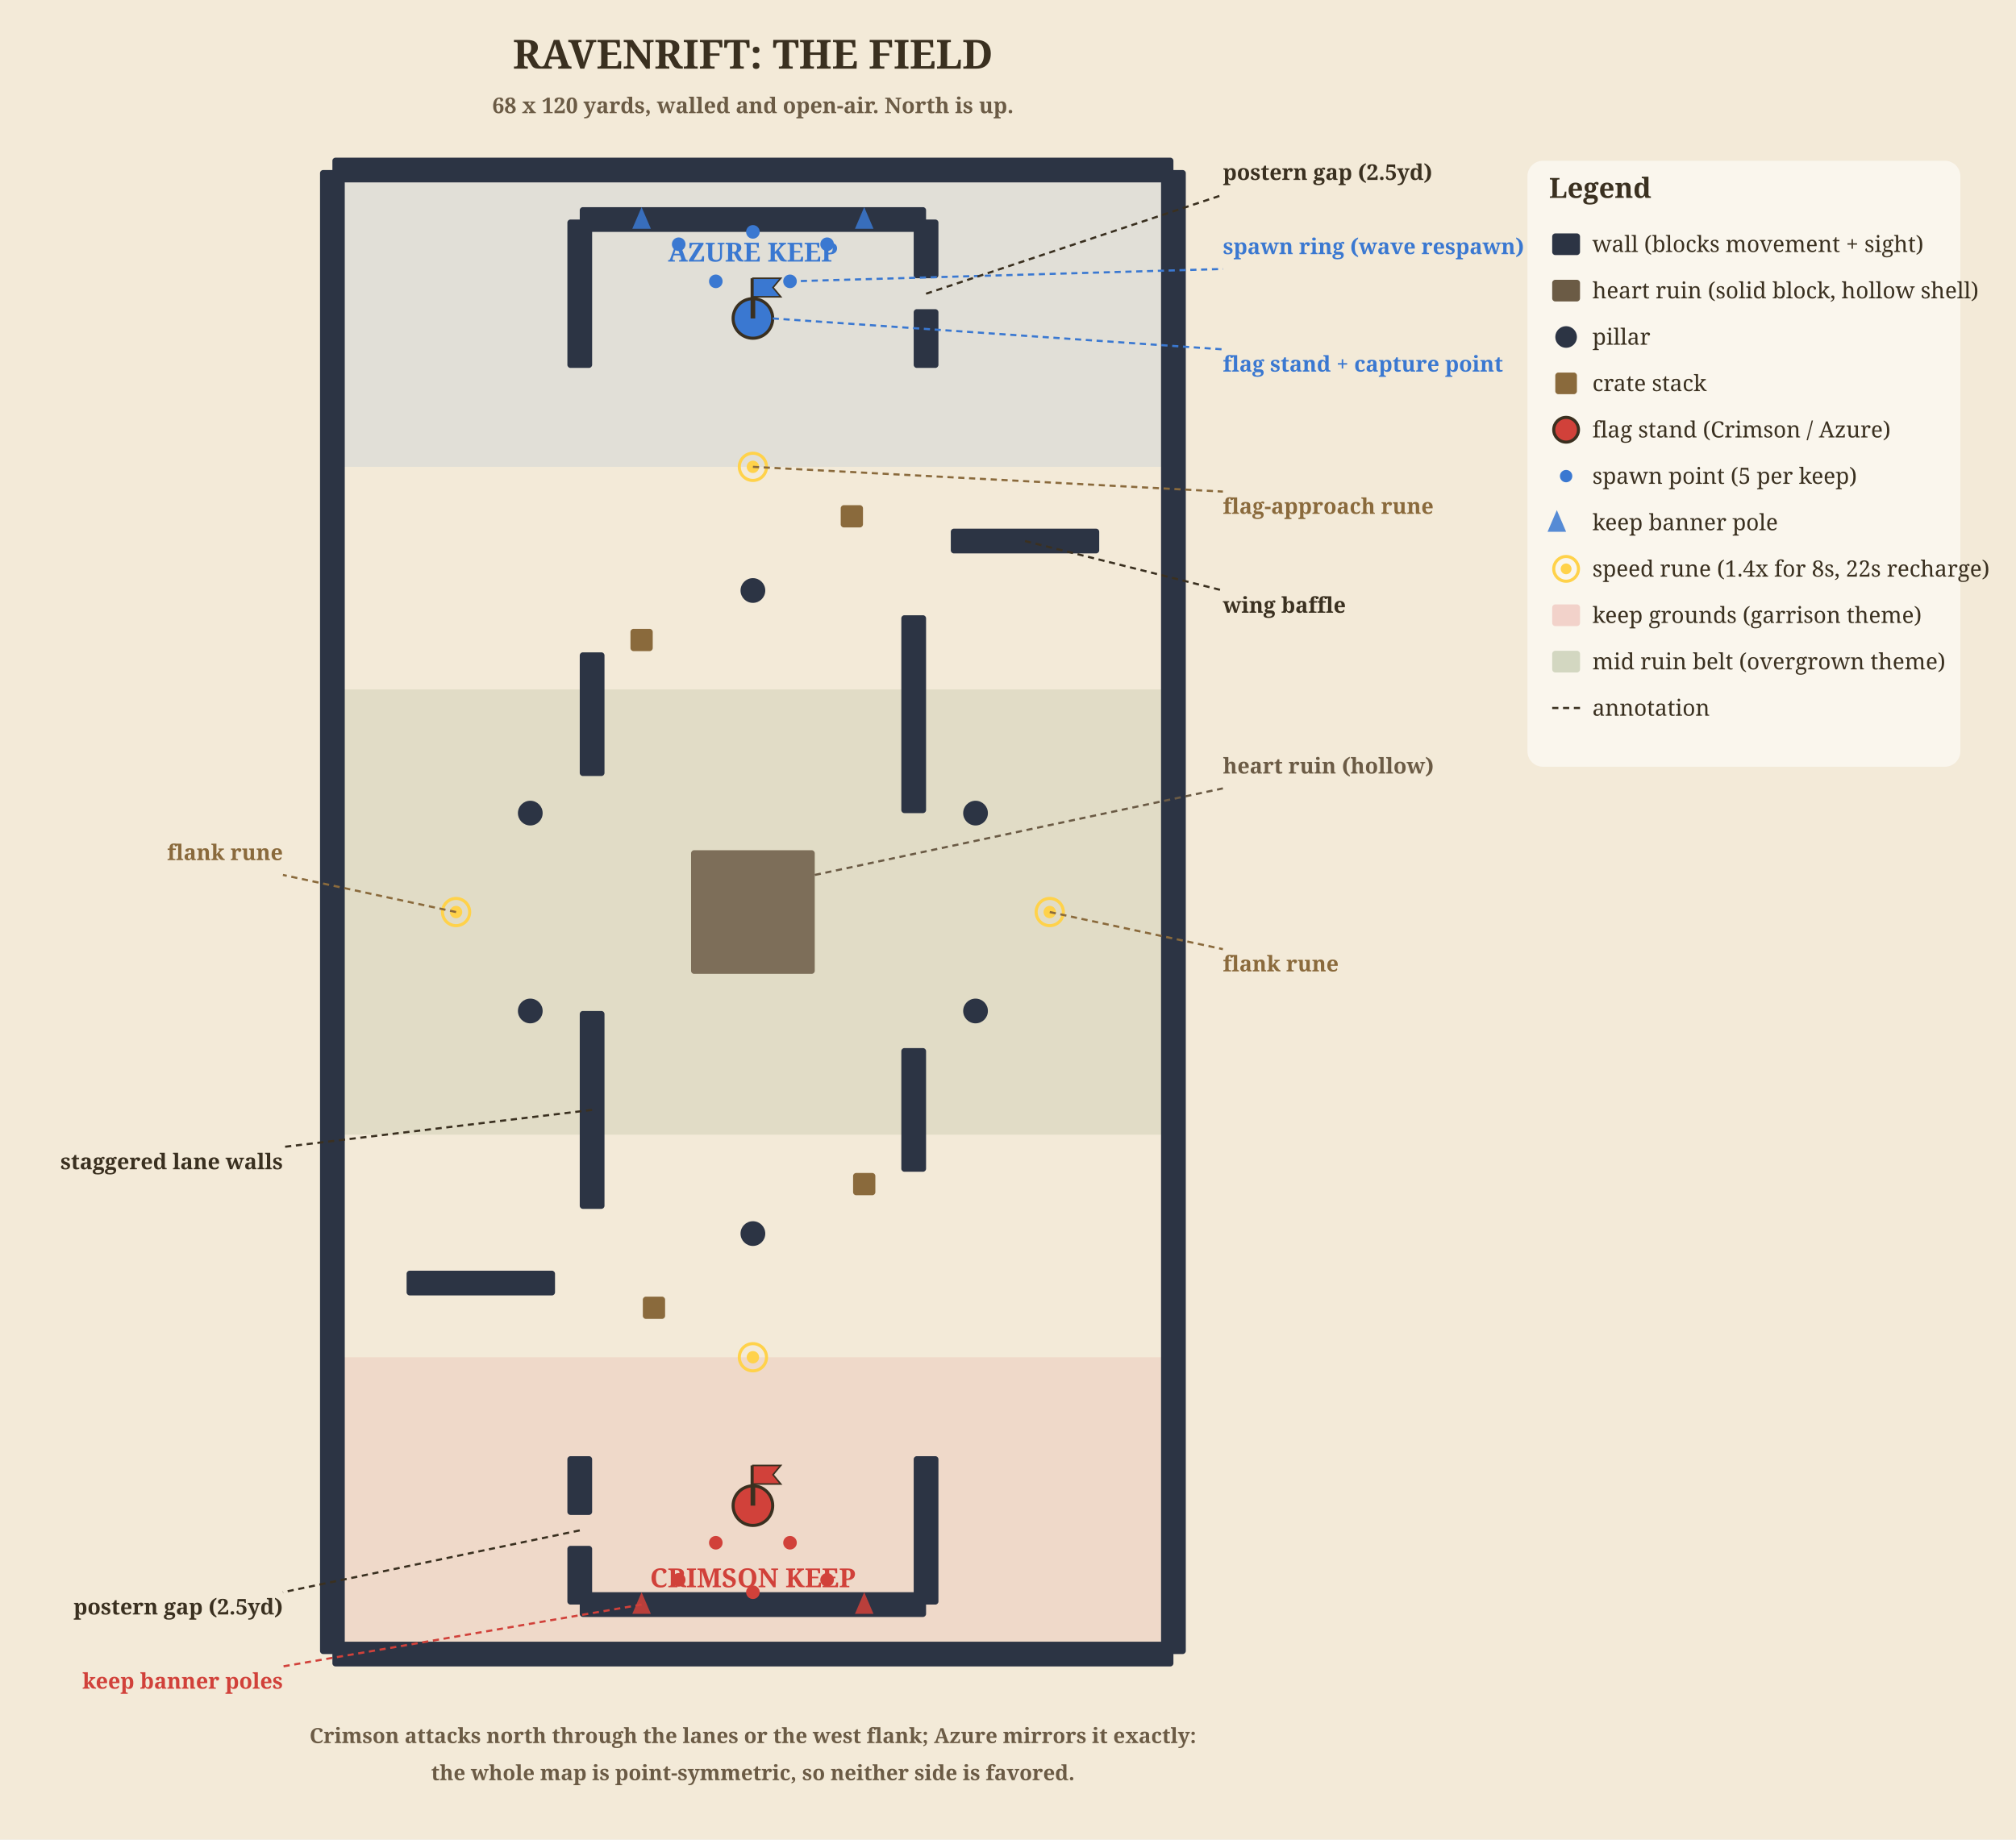
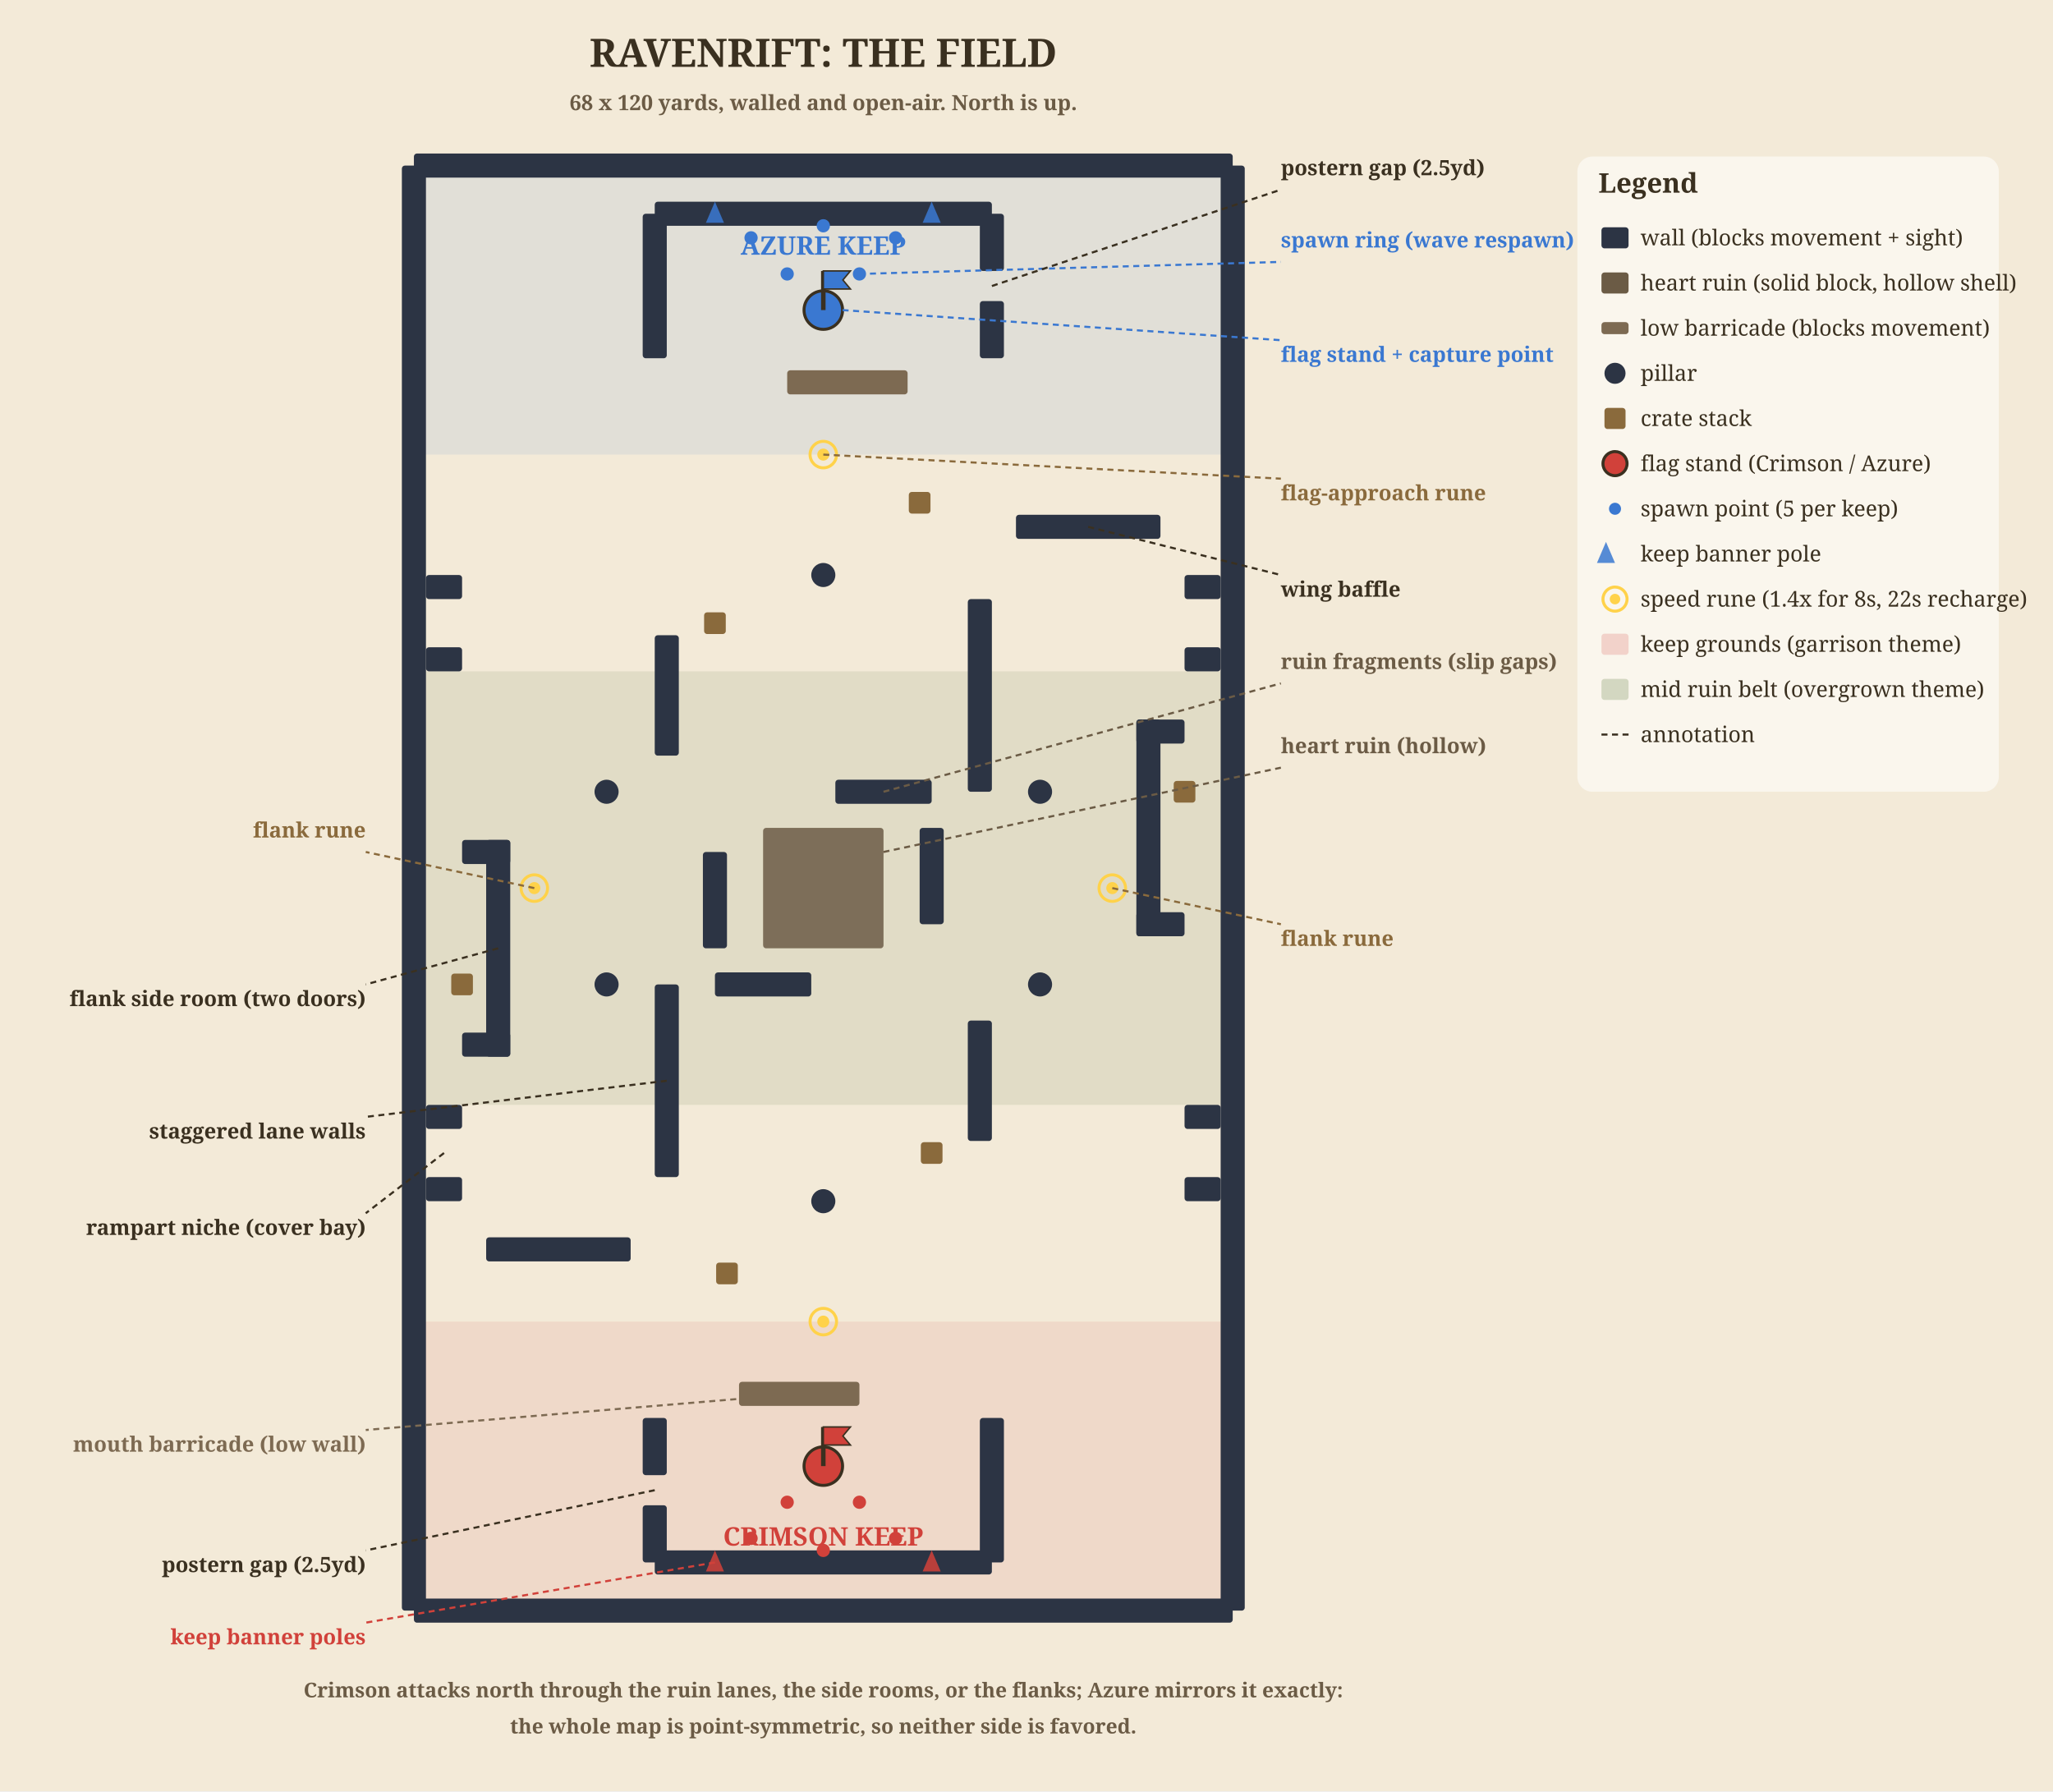
- <svg xmlns="http://www.w3.org/2000/svg" width="1304" height="1190" viewBox="0 0 1304 1190">
-   <rect width="1304" height="1190" fill="#f3ead8" />
-   <rect x="215" y="878" width="544" height="192" fill="#d1413a" opacity="0.1" />
-   <rect x="215" y="110" width="544" height="192" fill="#3a78d1" opacity="0.1" />
-   <rect x="215" y="446" width="544" height="288" fill="#5e7a3a" opacity="0.12" />
-   <rect x="207" y="110" width="16" height="960" fill="#2c3444" opacity="1" rx="2" />
-   <rect x="751" y="110" width="16" height="960" fill="#2c3444" opacity="1" rx="2" />
-   <rect x="215" y="1062" width="544" height="16" fill="#2c3444" opacity="1" rx="2" />
-   <rect x="215" y="102" width="544" height="16" fill="#2c3444" opacity="1" rx="2" />
-   <rect x="375" y="1030" width="224" height="16" fill="#2c3444" opacity="1" rx="2" />
-   <rect x="367" y="1000" width="16" height="38" fill="#2c3444" opacity="1" rx="2" />
-   <rect x="367" y="942" width="16" height="38" fill="#2c3444" opacity="1" rx="2" />
-   <rect x="591" y="942" width="16" height="96" fill="#2c3444" opacity="1" rx="2" />
-   <rect x="375" y="134" width="224" height="16" fill="#2c3444" opacity="1" rx="2" />
-   <rect x="367" y="142" width="16" height="96" fill="#2c3444" opacity="1" rx="2" />
-   <rect x="591" y="200" width="16" height="38" fill="#2c3444" opacity="1" rx="2" />
-   <rect x="591" y="142" width="16" height="38" fill="#2c3444" opacity="1" rx="2" />
-   <rect x="447" y="550" width="80" height="80" fill="#6b5b45" opacity="0.85" rx="2" />
-   <rect x="375" y="654" width="16" height="128" fill="#2c3444" opacity="1" rx="2" />
-   <rect x="583" y="398" width="16" height="128" fill="#2c3444" opacity="1" rx="2" />
-   <rect x="583" y="678" width="16" height="80" fill="#2c3444" opacity="1" rx="2" />
-   <rect x="375" y="422" width="16" height="80" fill="#2c3444" opacity="1" rx="2" />
-   <rect x="263" y="822" width="96" height="16" fill="#2c3444" opacity="1" rx="2" />
-   <rect x="615" y="342" width="96" height="16" fill="#2c3444" opacity="1" rx="2" />
-   <circle cx="343" cy="654" r="8" fill="#2c3444" />
-   <circle cx="631" cy="654" r="8" fill="#2c3444" />
-   <circle cx="343" cy="526" r="8" fill="#2c3444" />
-   <circle cx="631" cy="526" r="8" fill="#2c3444" />
-   <circle cx="487" cy="798" r="8" fill="#2c3444" />
-   <circle cx="487" cy="382" r="8" fill="#2c3444" />
-   <rect x="415.8" y="838.8" width="14.4" height="14.4" fill="#8a6a3c" opacity="1" rx="2" />
-   <rect x="543.8" y="326.8" width="14.4" height="14.4" fill="#8a6a3c" opacity="1" rx="2" />
-   <rect x="551.8" y="758.8" width="14.4" height="14.4" fill="#8a6a3c" opacity="1" rx="2" />
-   <rect x="407.8" y="406.8" width="14.4" height="14.4" fill="#8a6a3c" opacity="1" rx="2" />
-   <circle cx="487" cy="974" r="12.8" fill="#d1413a" stroke="#3a3020" stroke-width="2" />
-   <line x1="487" y1="974" x2="487" y2="948" stroke="#3a3020" stroke-width="3" />
-   <path d="M 487 948 h 18 l -5 6 5 6 h -18 z" fill="#d1413a" stroke="#3a3020" stroke-width="1" />
-   <circle cx="439" cy="1022" r="4.4" fill="#d1413a" />
-   <circle cx="487" cy="1030" r="4.4" fill="#d1413a" />
-   <circle cx="535" cy="1022" r="4.4" fill="#d1413a" />
-   <circle cx="463" cy="998" r="4.4" fill="#d1413a" />
-   <circle cx="511" cy="998" r="4.4" fill="#d1413a" />
-   <path d="M 415 1030 l 6 14 h -12 z" fill="#d1413a" opacity="0.85" />
-   <path d="M 559 1030 l 6 14 h -12 z" fill="#d1413a" opacity="0.85" />
-   <circle cx="487" cy="206" r="12.8" fill="#3a78d1" stroke="#3a3020" stroke-width="2" />
-   <line x1="487" y1="206" x2="487" y2="180" stroke="#3a3020" stroke-width="3" />
-   <path d="M 487 180 h 18 l -5 6 5 6 h -18 z" fill="#3a78d1" stroke="#3a3020" stroke-width="1" />
-   <circle cx="535" cy="158" r="4.4" fill="#3a78d1" />
-   <circle cx="487" cy="150" r="4.4" fill="#3a78d1" />
-   <circle cx="439" cy="158" r="4.4" fill="#3a78d1" />
-   <circle cx="511" cy="182" r="4.4" fill="#3a78d1" />
-   <circle cx="463" cy="182" r="4.4" fill="#3a78d1" />
-   <path d="M 415 134 l 6 14 h -12 z" fill="#3a78d1" opacity="0.85" />
-   <path d="M 559 134 l 6 14 h -12 z" fill="#3a78d1" opacity="0.85" />
-   <circle cx="487" cy="878" r="8.8" fill="none" stroke="#ffd24a" stroke-width="2" />
-   <circle cx="487" cy="878" r="4" fill="#ffd24a" />
-   <circle cx="487" cy="302" r="8.8" fill="none" stroke="#ffd24a" stroke-width="2" />
-   <circle cx="487" cy="302" r="4" fill="#ffd24a" />
-   <circle cx="295" cy="590" r="8.8" fill="none" stroke="#ffd24a" stroke-width="2" />
-   <circle cx="295" cy="590" r="4" fill="#ffd24a" />
-   <circle cx="679" cy="590" r="8.8" fill="none" stroke="#ffd24a" stroke-width="2" />
-   <circle cx="679" cy="590" r="4" fill="#ffd24a" />
-   <text x="487" y="44.4" font-size="26" fill="#3a3020" text-anchor="middle" font-weight="600" font-family="Georgia, serif">RAVENRIFT: THE FIELD</text>
-   <text x="487" y="73.2" font-size="14" fill="#6b5b45" text-anchor="middle" font-weight="600" font-family="Georgia, serif">68 x 120 yards, walled and open-air. North is up.</text>
-   <text x="487" y="169.2" font-size="17" fill="#3a78d1" text-anchor="middle" font-weight="600" font-family="Georgia, serif">AZURE KEEP</text>
-   <text x="487" y="1026.8" font-size="17" fill="#d1413a" text-anchor="middle" font-weight="600" font-family="Georgia, serif">CRIMSON KEEP</text>
-   <line x1="499.8" y1="206" x2="791" y2="226" stroke="#3a78d1" stroke-width="1.4" stroke-dasharray="4 3" />
-   <text x="791" y="240.4" font-size="14" fill="#3a78d1" text-anchor="start" font-weight="600" font-family="Georgia, serif">flag stand + capture point</text>
-   <line x1="511" y1="182" x2="791" y2="174" stroke="#3a78d1" stroke-width="1.4" stroke-dasharray="4 3" />
-   <text x="791" y="164.4" font-size="14" fill="#3a78d1" text-anchor="start" font-weight="600" font-family="Georgia, serif">spawn ring (wave respawn)</text>
-   <line x1="599" y1="190" x2="791" y2="126" stroke="#3a3020" stroke-width="1.4" stroke-dasharray="4 3" />
-   <text x="791" y="116.4" font-size="14" fill="#3a3020" text-anchor="start" font-weight="600" font-family="Georgia, serif">postern gap (2.5yd)</text>
-   <line x1="375" y1="990" x2="183" y2="1030" stroke="#3a3020" stroke-width="1.4" stroke-dasharray="4 3" />
-   <text x="183" y="1044.4" font-size="14" fill="#3a3020" text-anchor="end" font-weight="600" font-family="Georgia, serif">postern gap (2.5yd)</text>
-   <line x1="487" y1="302" x2="791" y2="318" stroke="#8a6a3c" stroke-width="1.4" stroke-dasharray="4 3" />
-   <text x="791" y="332.4" font-size="14" fill="#8a6a3c" text-anchor="start" font-weight="600" font-family="Georgia, serif">flag-approach rune</text>
-   <line x1="679" y1="590" x2="791" y2="614" stroke="#8a6a3c" stroke-width="1.4" stroke-dasharray="4 3" />
-   <text x="791" y="628.4" font-size="14" fill="#8a6a3c" text-anchor="start" font-weight="600" font-family="Georgia, serif">flank rune</text>
-   <line x1="295" y1="590" x2="183" y2="566" stroke="#8a6a3c" stroke-width="1.4" stroke-dasharray="4 3" />
-   <text x="183" y="556.4" font-size="14" fill="#8a6a3c" text-anchor="end" font-weight="600" font-family="Georgia, serif">flank rune</text>
-   <line x1="527" y1="566" x2="791" y2="510" stroke="#6b5b45" stroke-width="1.4" stroke-dasharray="4 3" />
-   <text x="791" y="500.4" font-size="14" fill="#6b5b45" text-anchor="start" font-weight="600" font-family="Georgia, serif">heart ruin (hollow)</text>
-   <line x1="383" y1="718" x2="183" y2="742" stroke="#3a3020" stroke-width="1.4" stroke-dasharray="4 3" />
-   <text x="183" y="756.4" font-size="14" fill="#3a3020" text-anchor="end" font-weight="600" font-family="Georgia, serif">staggered lane walls</text>
-   <line x1="663" y1="350" x2="791" y2="382" stroke="#3a3020" stroke-width="1.4" stroke-dasharray="4 3" />
-   <text x="791" y="396.4" font-size="14" fill="#3a3020" text-anchor="start" font-weight="600" font-family="Georgia, serif">wing baffle</text>
-   <line x1="415" y1="1038" x2="183" y2="1078" stroke="#d1413a" stroke-width="1.4" stroke-dasharray="4 3" />
-   <text x="183" y="1092.4" font-size="14" fill="#d1413a" text-anchor="end" font-weight="600" font-family="Georgia, serif">keep banner poles</text>
-   <text x="487" y="1127.6" font-size="13.5" fill="#6b5b45" text-anchor="middle" font-weight="600" font-family="Georgia, serif">Crimson attacks north through the lanes or the west flank; Azure mirrors it exactly:</text>
-   <text x="487" y="1151.6" font-size="13.5" fill="#6b5b45" text-anchor="middle" font-weight="600" font-family="Georgia, serif">the whole map is point-symmetric, so neither side is favored.</text>
-   <rect x="988" y="104" width="280" height="392" fill="#fff" opacity="0.55" rx="10" />
-   <text x="1002" y="128" font-size="18" font-weight="700" fill="#3a3020" font-family="Georgia, serif">Legend</text>
-   <rect x="1004" y="151" width="18" height="14" fill="#2c3444" rx="2" />
-   <text x="1030" y="163" font-size="14.5" fill="#3a3020" font-family="Georgia, serif">wall (blocks movement + sight)</text>
-   <rect x="1004" y="181" width="18" height="14" fill="#6b5b45" rx="2" />
-   <text x="1030" y="193" font-size="14.5" fill="#3a3020" font-family="Georgia, serif">heart ruin (solid block, hollow shell)</text>
-   <circle cx="1013" cy="218" r="7" fill="#2c3444" />
-   <text x="1030" y="223" font-size="14.5" fill="#3a3020" font-family="Georgia, serif">pillar</text>
-   <rect x="1006" y="241" width="14" height="14" fill="#8a6a3c" rx="2" />
-   <text x="1030" y="253" font-size="14.5" fill="#3a3020" font-family="Georgia, serif">crate stack</text>
-   <circle cx="1013" cy="278" r="8" fill="#d1413a" stroke="#3a3020" stroke-width="2" />
-   <text x="1030" y="283" font-size="14.5" fill="#3a3020" font-family="Georgia, serif">flag stand (Crimson / Azure)</text>
-   <circle cx="1013" cy="308" r="4" fill="#3a78d1" />
-   <text x="1030" y="313" font-size="14.5" fill="#3a3020" font-family="Georgia, serif">spawn point (5 per keep)</text>
-   <path d="M 1007 330 l 6 14 h -12 z" fill="#3a78d1" opacity="0.85" />
-   <text x="1030" y="343" font-size="14.5" fill="#3a3020" font-family="Georgia, serif">keep banner pole</text>
+ <svg xmlns="http://www.w3.org/2000/svg" width="1364" height="1190" viewBox="0 0 1364 1190">
+   <rect width="1364" height="1190" fill="#f3ead8" />
+   <rect x="275" y="878" width="544" height="192" fill="#d1413a" opacity="0.1" />
+   <rect x="275" y="110" width="544" height="192" fill="#3a78d1" opacity="0.1" />
+   <rect x="275" y="446" width="544" height="288" fill="#5e7a3a" opacity="0.12" />
+   <rect x="267" y="110" width="16" height="960" fill="#2c3444" opacity="1" rx="2" />
+   <rect x="811" y="110" width="16" height="960" fill="#2c3444" opacity="1" rx="2" />
+   <rect x="275" y="1062" width="544" height="16" fill="#2c3444" opacity="1" rx="2" />
+   <rect x="275" y="102" width="544" height="16" fill="#2c3444" opacity="1" rx="2" />
+   <rect x="435" y="1030" width="224" height="16" fill="#2c3444" opacity="1" rx="2" />
+   <rect x="427" y="1000" width="16" height="38" fill="#2c3444" opacity="1" rx="2" />
+   <rect x="427" y="942" width="16" height="38" fill="#2c3444" opacity="1" rx="2" />
+   <rect x="651" y="942" width="16" height="96" fill="#2c3444" opacity="1" rx="2" />
+   <rect x="435" y="134" width="224" height="16" fill="#2c3444" opacity="1" rx="2" />
+   <rect x="427" y="142" width="16" height="96" fill="#2c3444" opacity="1" rx="2" />
+   <rect x="651" y="200" width="16" height="38" fill="#2c3444" opacity="1" rx="2" />
+   <rect x="651" y="142" width="16" height="38" fill="#2c3444" opacity="1" rx="2" />
+   <rect x="507" y="550" width="80" height="80" fill="#6b5b45" opacity="0.85" rx="2" />
+   <rect x="435" y="654" width="16" height="128" fill="#2c3444" opacity="1" rx="2" />
+   <rect x="643" y="398" width="16" height="128" fill="#2c3444" opacity="1" rx="2" />
+   <rect x="643" y="678" width="16" height="80" fill="#2c3444" opacity="1" rx="2" />
+   <rect x="435" y="422" width="16" height="80" fill="#2c3444" opacity="1" rx="2" />
+   <rect x="323" y="822" width="96" height="16" fill="#2c3444" opacity="1" rx="2" />
+   <rect x="675" y="342" width="96" height="16" fill="#2c3444" opacity="1" rx="2" />
+   <rect x="467" y="566" width="16" height="64" fill="#2c3444" opacity="1" rx="2" />
+   <rect x="475" y="646" width="64" height="16" fill="#2c3444" opacity="1" rx="2" />
+   <rect x="611" y="550" width="16" height="64" fill="#2c3444" opacity="1" rx="2" />
+   <rect x="555" y="518" width="64" height="16" fill="#2c3444" opacity="1" rx="2" />
+   <rect x="323" y="558" width="16" height="144" fill="#2c3444" opacity="1" rx="2" />
+   <rect x="307" y="558" width="32" height="16" fill="#2c3444" opacity="1" rx="2" />
+   <rect x="307" y="686" width="32" height="16" fill="#2c3444" opacity="1" rx="2" />
+   <rect x="755" y="478" width="16" height="144" fill="#2c3444" opacity="1" rx="2" />
+   <rect x="755" y="606" width="32" height="16" fill="#2c3444" opacity="1" rx="2" />
+   <rect x="755" y="478" width="32" height="16" fill="#2c3444" opacity="1" rx="2" />
+   <rect x="283" y="782" width="24" height="16" fill="#2c3444" opacity="1" rx="2" />
+   <rect x="283" y="734" width="24" height="16" fill="#2c3444" opacity="1" rx="2" />
+   <rect x="283" y="430" width="24" height="16" fill="#2c3444" opacity="1" rx="2" />
+   <rect x="283" y="382" width="24" height="16" fill="#2c3444" opacity="1" rx="2" />
+   <rect x="787" y="782" width="24" height="16" fill="#2c3444" opacity="1" rx="2" />
+   <rect x="787" y="734" width="24" height="16" fill="#2c3444" opacity="1" rx="2" />
+   <rect x="787" y="430" width="24" height="16" fill="#2c3444" opacity="1" rx="2" />
+   <rect x="787" y="382" width="24" height="16" fill="#2c3444" opacity="1" rx="2" />
+   <rect x="491" y="918" width="80" height="16" fill="#7d6a52" opacity="1" rx="2" />
+   <rect x="523" y="246" width="80" height="16" fill="#7d6a52" opacity="1" rx="2" />
+   <circle cx="403" cy="654" r="8" fill="#2c3444" />
+   <circle cx="691" cy="654" r="8" fill="#2c3444" />
+   <circle cx="403" cy="526" r="8" fill="#2c3444" />
+   <circle cx="691" cy="526" r="8" fill="#2c3444" />
+   <circle cx="547" cy="798" r="8" fill="#2c3444" />
+   <circle cx="547" cy="382" r="8" fill="#2c3444" />
+   <rect x="475.8" y="838.8" width="14.4" height="14.4" fill="#8a6a3c" opacity="1" rx="2" />
+   <rect x="603.8" y="326.8" width="14.4" height="14.4" fill="#8a6a3c" opacity="1" rx="2" />
+   <rect x="611.8" y="758.8" width="14.4" height="14.4" fill="#8a6a3c" opacity="1" rx="2" />
+   <rect x="467.8" y="406.8" width="14.4" height="14.4" fill="#8a6a3c" opacity="1" rx="2" />
+   <rect x="299.8" y="646.8" width="14.4" height="14.4" fill="#8a6a3c" opacity="1" rx="2" />
+   <rect x="779.8" y="518.8" width="14.4" height="14.4" fill="#8a6a3c" opacity="1" rx="2" />
+   <circle cx="547" cy="974" r="12.8" fill="#d1413a" stroke="#3a3020" stroke-width="2" />
+   <line x1="547" y1="974" x2="547" y2="948" stroke="#3a3020" stroke-width="3" />
+   <path d="M 547 948 h 18 l -5 6 5 6 h -18 z" fill="#d1413a" stroke="#3a3020" stroke-width="1" />
+   <circle cx="499" cy="1022" r="4.4" fill="#d1413a" />
+   <circle cx="547" cy="1030" r="4.4" fill="#d1413a" />
+   <circle cx="595" cy="1022" r="4.4" fill="#d1413a" />
+   <circle cx="523" cy="998" r="4.4" fill="#d1413a" />
+   <circle cx="571" cy="998" r="4.4" fill="#d1413a" />
+   <path d="M 475 1030 l 6 14 h -12 z" fill="#d1413a" opacity="0.85" />
+   <path d="M 619 1030 l 6 14 h -12 z" fill="#d1413a" opacity="0.85" />
+   <circle cx="547" cy="206" r="12.8" fill="#3a78d1" stroke="#3a3020" stroke-width="2" />
+   <line x1="547" y1="206" x2="547" y2="180" stroke="#3a3020" stroke-width="3" />
+   <path d="M 547 180 h 18 l -5 6 5 6 h -18 z" fill="#3a78d1" stroke="#3a3020" stroke-width="1" />
+   <circle cx="595" cy="158" r="4.4" fill="#3a78d1" />
+   <circle cx="547" cy="150" r="4.4" fill="#3a78d1" />
+   <circle cx="499" cy="158" r="4.4" fill="#3a78d1" />
+   <circle cx="571" cy="182" r="4.4" fill="#3a78d1" />
+   <circle cx="523" cy="182" r="4.4" fill="#3a78d1" />
+   <path d="M 475 134 l 6 14 h -12 z" fill="#3a78d1" opacity="0.85" />
+   <path d="M 619 134 l 6 14 h -12 z" fill="#3a78d1" opacity="0.85" />
+   <circle cx="547" cy="878" r="8.8" fill="none" stroke="#ffd24a" stroke-width="2" />
+   <circle cx="547" cy="878" r="4" fill="#ffd24a" />
+   <circle cx="547" cy="302" r="8.8" fill="none" stroke="#ffd24a" stroke-width="2" />
+   <circle cx="547" cy="302" r="4" fill="#ffd24a" />
+   <circle cx="355" cy="590" r="8.8" fill="none" stroke="#ffd24a" stroke-width="2" />
+   <circle cx="355" cy="590" r="4" fill="#ffd24a" />
+   <circle cx="739" cy="590" r="8.8" fill="none" stroke="#ffd24a" stroke-width="2" />
+   <circle cx="739" cy="590" r="4" fill="#ffd24a" />
+   <text x="547" y="44.4" font-size="26" fill="#3a3020" text-anchor="middle" font-weight="600" font-family="Georgia, serif">RAVENRIFT: THE FIELD</text>
+   <text x="547" y="73.2" font-size="14" fill="#6b5b45" text-anchor="middle" font-weight="600" font-family="Georgia, serif">68 x 120 yards, walled and open-air. North is up.</text>
+   <text x="547" y="169.2" font-size="17" fill="#3a78d1" text-anchor="middle" font-weight="600" font-family="Georgia, serif">AZURE KEEP</text>
+   <text x="547" y="1026.8" font-size="17" fill="#d1413a" text-anchor="middle" font-weight="600" font-family="Georgia, serif">CRIMSON KEEP</text>
+   <line x1="559.8" y1="206" x2="851" y2="226" stroke="#3a78d1" stroke-width="1.4" stroke-dasharray="4 3" />
+   <text x="851" y="240.4" font-size="14" fill="#3a78d1" text-anchor="start" font-weight="600" font-family="Georgia, serif">flag stand + capture point</text>
+   <line x1="571" y1="182" x2="851" y2="174" stroke="#3a78d1" stroke-width="1.4" stroke-dasharray="4 3" />
+   <text x="851" y="164.4" font-size="14" fill="#3a78d1" text-anchor="start" font-weight="600" font-family="Georgia, serif">spawn ring (wave respawn)</text>
+   <line x1="659" y1="190" x2="851" y2="126" stroke="#3a3020" stroke-width="1.4" stroke-dasharray="4 3" />
+   <text x="851" y="116.4" font-size="14" fill="#3a3020" text-anchor="start" font-weight="600" font-family="Georgia, serif">postern gap (2.5yd)</text>
+   <line x1="435" y1="990" x2="243" y2="1030" stroke="#3a3020" stroke-width="1.4" stroke-dasharray="4 3" />
+   <text x="243" y="1044.4" font-size="14" fill="#3a3020" text-anchor="end" font-weight="600" font-family="Georgia, serif">postern gap (2.5yd)</text>
+   <line x1="547" y1="302" x2="851" y2="318" stroke="#8a6a3c" stroke-width="1.4" stroke-dasharray="4 3" />
+   <text x="851" y="332.4" font-size="14" fill="#8a6a3c" text-anchor="start" font-weight="600" font-family="Georgia, serif">flag-approach rune</text>
+   <line x1="739" y1="590" x2="851" y2="614" stroke="#8a6a3c" stroke-width="1.4" stroke-dasharray="4 3" />
+   <text x="851" y="628.4" font-size="14" fill="#8a6a3c" text-anchor="start" font-weight="600" font-family="Georgia, serif">flank rune</text>
+   <line x1="355" y1="590" x2="243" y2="566" stroke="#8a6a3c" stroke-width="1.4" stroke-dasharray="4 3" />
+   <text x="243" y="556.4" font-size="14" fill="#8a6a3c" text-anchor="end" font-weight="600" font-family="Georgia, serif">flank rune</text>
+   <line x1="587" y1="566" x2="851" y2="510" stroke="#6b5b45" stroke-width="1.4" stroke-dasharray="4 3" />
+   <text x="851" y="500.4" font-size="14" fill="#6b5b45" text-anchor="start" font-weight="600" font-family="Georgia, serif">heart ruin (hollow)</text>
+   <line x1="587" y1="526" x2="851" y2="454" stroke="#6b5b45" stroke-width="1.4" stroke-dasharray="4 3" />
+   <text x="851" y="444.4" font-size="14" fill="#6b5b45" text-anchor="start" font-weight="600" font-family="Georgia, serif">ruin fragments (slip gaps)</text>
+   <line x1="443" y1="718" x2="243" y2="742" stroke="#3a3020" stroke-width="1.4" stroke-dasharray="4 3" />
+   <text x="243" y="756.4" font-size="14" fill="#3a3020" text-anchor="end" font-weight="600" font-family="Georgia, serif">staggered lane walls</text>
+   <line x1="723" y1="350" x2="851" y2="382" stroke="#3a3020" stroke-width="1.4" stroke-dasharray="4 3" />
+   <text x="851" y="396.4" font-size="14" fill="#3a3020" text-anchor="start" font-weight="600" font-family="Georgia, serif">wing baffle</text>
+   <line x1="331" y1="630" x2="243" y2="654" stroke="#3a3020" stroke-width="1.4" stroke-dasharray="4 3" />
+   <text x="243" y="668.4" font-size="14" fill="#3a3020" text-anchor="end" font-weight="600" font-family="Georgia, serif">flank side room (two doors)</text>
+   <line x1="295" y1="766" x2="243" y2="806" stroke="#3a3020" stroke-width="1.4" stroke-dasharray="4 3" />
+   <text x="243" y="820.4" font-size="14" fill="#3a3020" text-anchor="end" font-weight="600" font-family="Georgia, serif">rampart niche (cover bay)</text>
+   <line x1="531" y1="926" x2="243" y2="950" stroke="#7d6a52" stroke-width="1.4" stroke-dasharray="4 3" />
+   <text x="243" y="964.4" font-size="14" fill="#7d6a52" text-anchor="end" font-weight="600" font-family="Georgia, serif">mouth barricade (low wall)</text>
+   <line x1="475" y1="1038" x2="243" y2="1078" stroke="#d1413a" stroke-width="1.4" stroke-dasharray="4 3" />
+   <text x="243" y="1092.4" font-size="14" fill="#d1413a" text-anchor="end" font-weight="600" font-family="Georgia, serif">keep banner poles</text>
+   <text x="547" y="1127.6" font-size="13.5" fill="#6b5b45" text-anchor="middle" font-weight="600" font-family="Georgia, serif">Crimson attacks north through the ruin lanes, the side rooms, or the flanks; Azure mirrors it exactly:</text>
+   <text x="547" y="1151.6" font-size="13.5" fill="#6b5b45" text-anchor="middle" font-weight="600" font-family="Georgia, serif">the whole map is point-symmetric, so neither side is favored.</text>
+   <rect x="1048" y="104" width="280" height="422" fill="#fff" opacity="0.55" rx="10" />
+   <text x="1062" y="128" font-size="18" font-weight="700" fill="#3a3020" font-family="Georgia, serif">Legend</text>
+   <rect x="1064" y="151" width="18" height="14" fill="#2c3444" rx="2" />
+   <text x="1090" y="163" font-size="14.5" fill="#3a3020" font-family="Georgia, serif">wall (blocks movement + sight)</text>
+   <rect x="1064" y="181" width="18" height="14" fill="#6b5b45" rx="2" />
+   <text x="1090" y="193" font-size="14.5" fill="#3a3020" font-family="Georgia, serif">heart ruin (solid block, hollow shell)</text>
+   <rect x="1064" y="214" width="18" height="8" fill="#7d6a52" rx="2" />
+   <text x="1090" y="223" font-size="14.5" fill="#3a3020" font-family="Georgia, serif">low barricade (blocks movement)</text>
+   <circle cx="1073" cy="248" r="7" fill="#2c3444" />
+   <text x="1090" y="253" font-size="14.5" fill="#3a3020" font-family="Georgia, serif">pillar</text>
+   <rect x="1066" y="271" width="14" height="14" fill="#8a6a3c" rx="2" />
+   <text x="1090" y="283" font-size="14.5" fill="#3a3020" font-family="Georgia, serif">crate stack</text>
+   <circle cx="1073" cy="308" r="8" fill="#d1413a" stroke="#3a3020" stroke-width="2" />
+   <text x="1090" y="313" font-size="14.5" fill="#3a3020" font-family="Georgia, serif">flag stand (Crimson / Azure)</text>
+   <circle cx="1073" cy="338" r="4" fill="#3a78d1" />
+   <text x="1090" y="343" font-size="14.5" fill="#3a3020" font-family="Georgia, serif">spawn point (5 per keep)</text>
+   <path d="M 1067 360 l 6 14 h -12 z" fill="#3a78d1" opacity="0.85" />
+   <text x="1090" y="373" font-size="14.5" fill="#3a3020" font-family="Georgia, serif">keep banner pole</text>
  <g>
-     <circle cx="1013" cy="368" r="8" fill="none" stroke="#ffd24a" stroke-width="2" />
-     <circle cx="1013" cy="368" r="3.5" fill="#ffd24a" />
+     <circle cx="1073" cy="398" r="8" fill="none" stroke="#ffd24a" stroke-width="2" />
+     <circle cx="1073" cy="398" r="3.5" fill="#ffd24a" />
  </g>
-   <text x="1030" y="373" font-size="14.5" fill="#3a3020" font-family="Georgia, serif">speed rune (1.4x for 8s, 22s recharge)</text>
-   <rect x="1004" y="391" width="18" height="14" fill="#d1413a" opacity="0.2" rx="2" />
-   <text x="1030" y="403" font-size="14.5" fill="#3a3020" font-family="Georgia, serif">keep grounds (garrison theme)</text>
-   <rect x="1004" y="421" width="18" height="14" fill="#5e7a3a" opacity="0.25" rx="2" />
-   <text x="1030" y="433" font-size="14.5" fill="#3a3020" font-family="Georgia, serif">mid ruin belt (overgrown theme)</text>
-   <line x1="1004" y1="458" x2="1022" y2="458" stroke="#3a3020" stroke-width="1.4" stroke-dasharray="4 3" />
-   <text x="1030" y="463" font-size="14.5" fill="#3a3020" font-family="Georgia, serif">annotation</text>
+   <text x="1090" y="403" font-size="14.5" fill="#3a3020" font-family="Georgia, serif">speed rune (1.4x for 8s, 22s recharge)</text>
+   <rect x="1064" y="421" width="18" height="14" fill="#d1413a" opacity="0.2" rx="2" />
+   <text x="1090" y="433" font-size="14.5" fill="#3a3020" font-family="Georgia, serif">keep grounds (garrison theme)</text>
+   <rect x="1064" y="451" width="18" height="14" fill="#5e7a3a" opacity="0.25" rx="2" />
+   <text x="1090" y="463" font-size="14.5" fill="#3a3020" font-family="Georgia, serif">mid ruin belt (overgrown theme)</text>
+   <line x1="1064" y1="488" x2="1082" y2="488" stroke="#3a3020" stroke-width="1.4" stroke-dasharray="4 3" />
+   <text x="1090" y="493" font-size="14.5" fill="#3a3020" font-family="Georgia, serif">annotation</text>
</svg>
